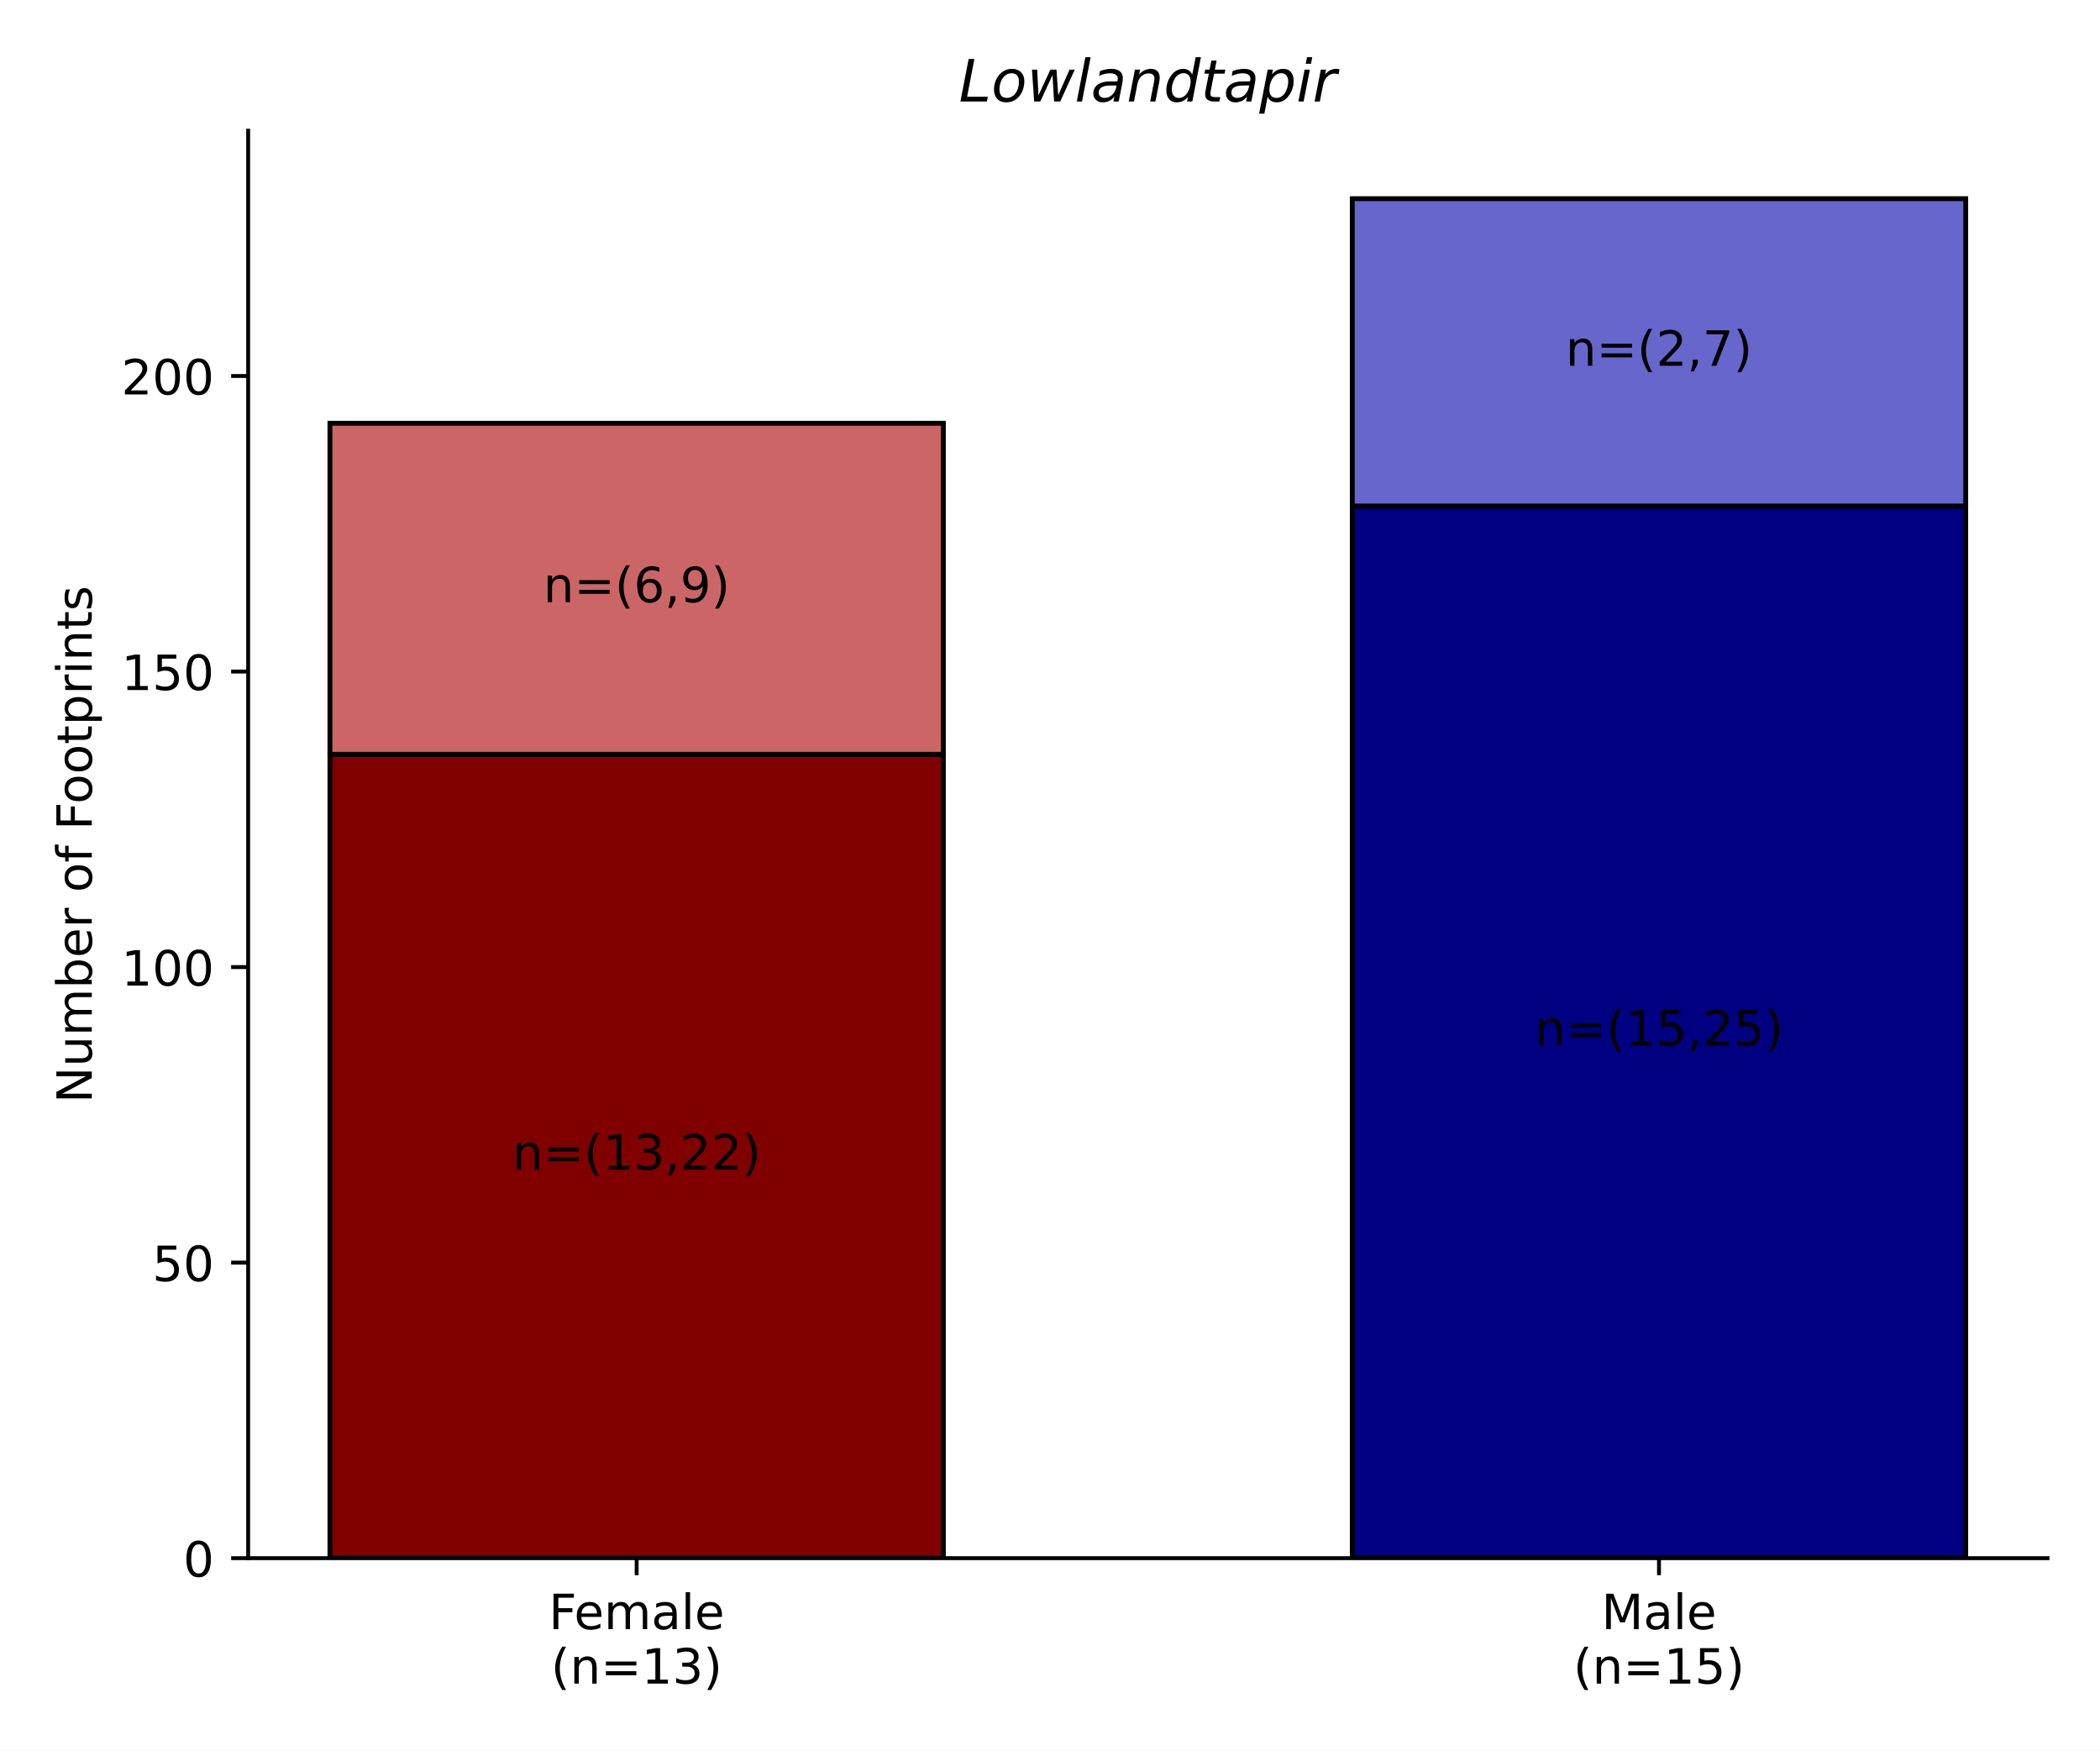
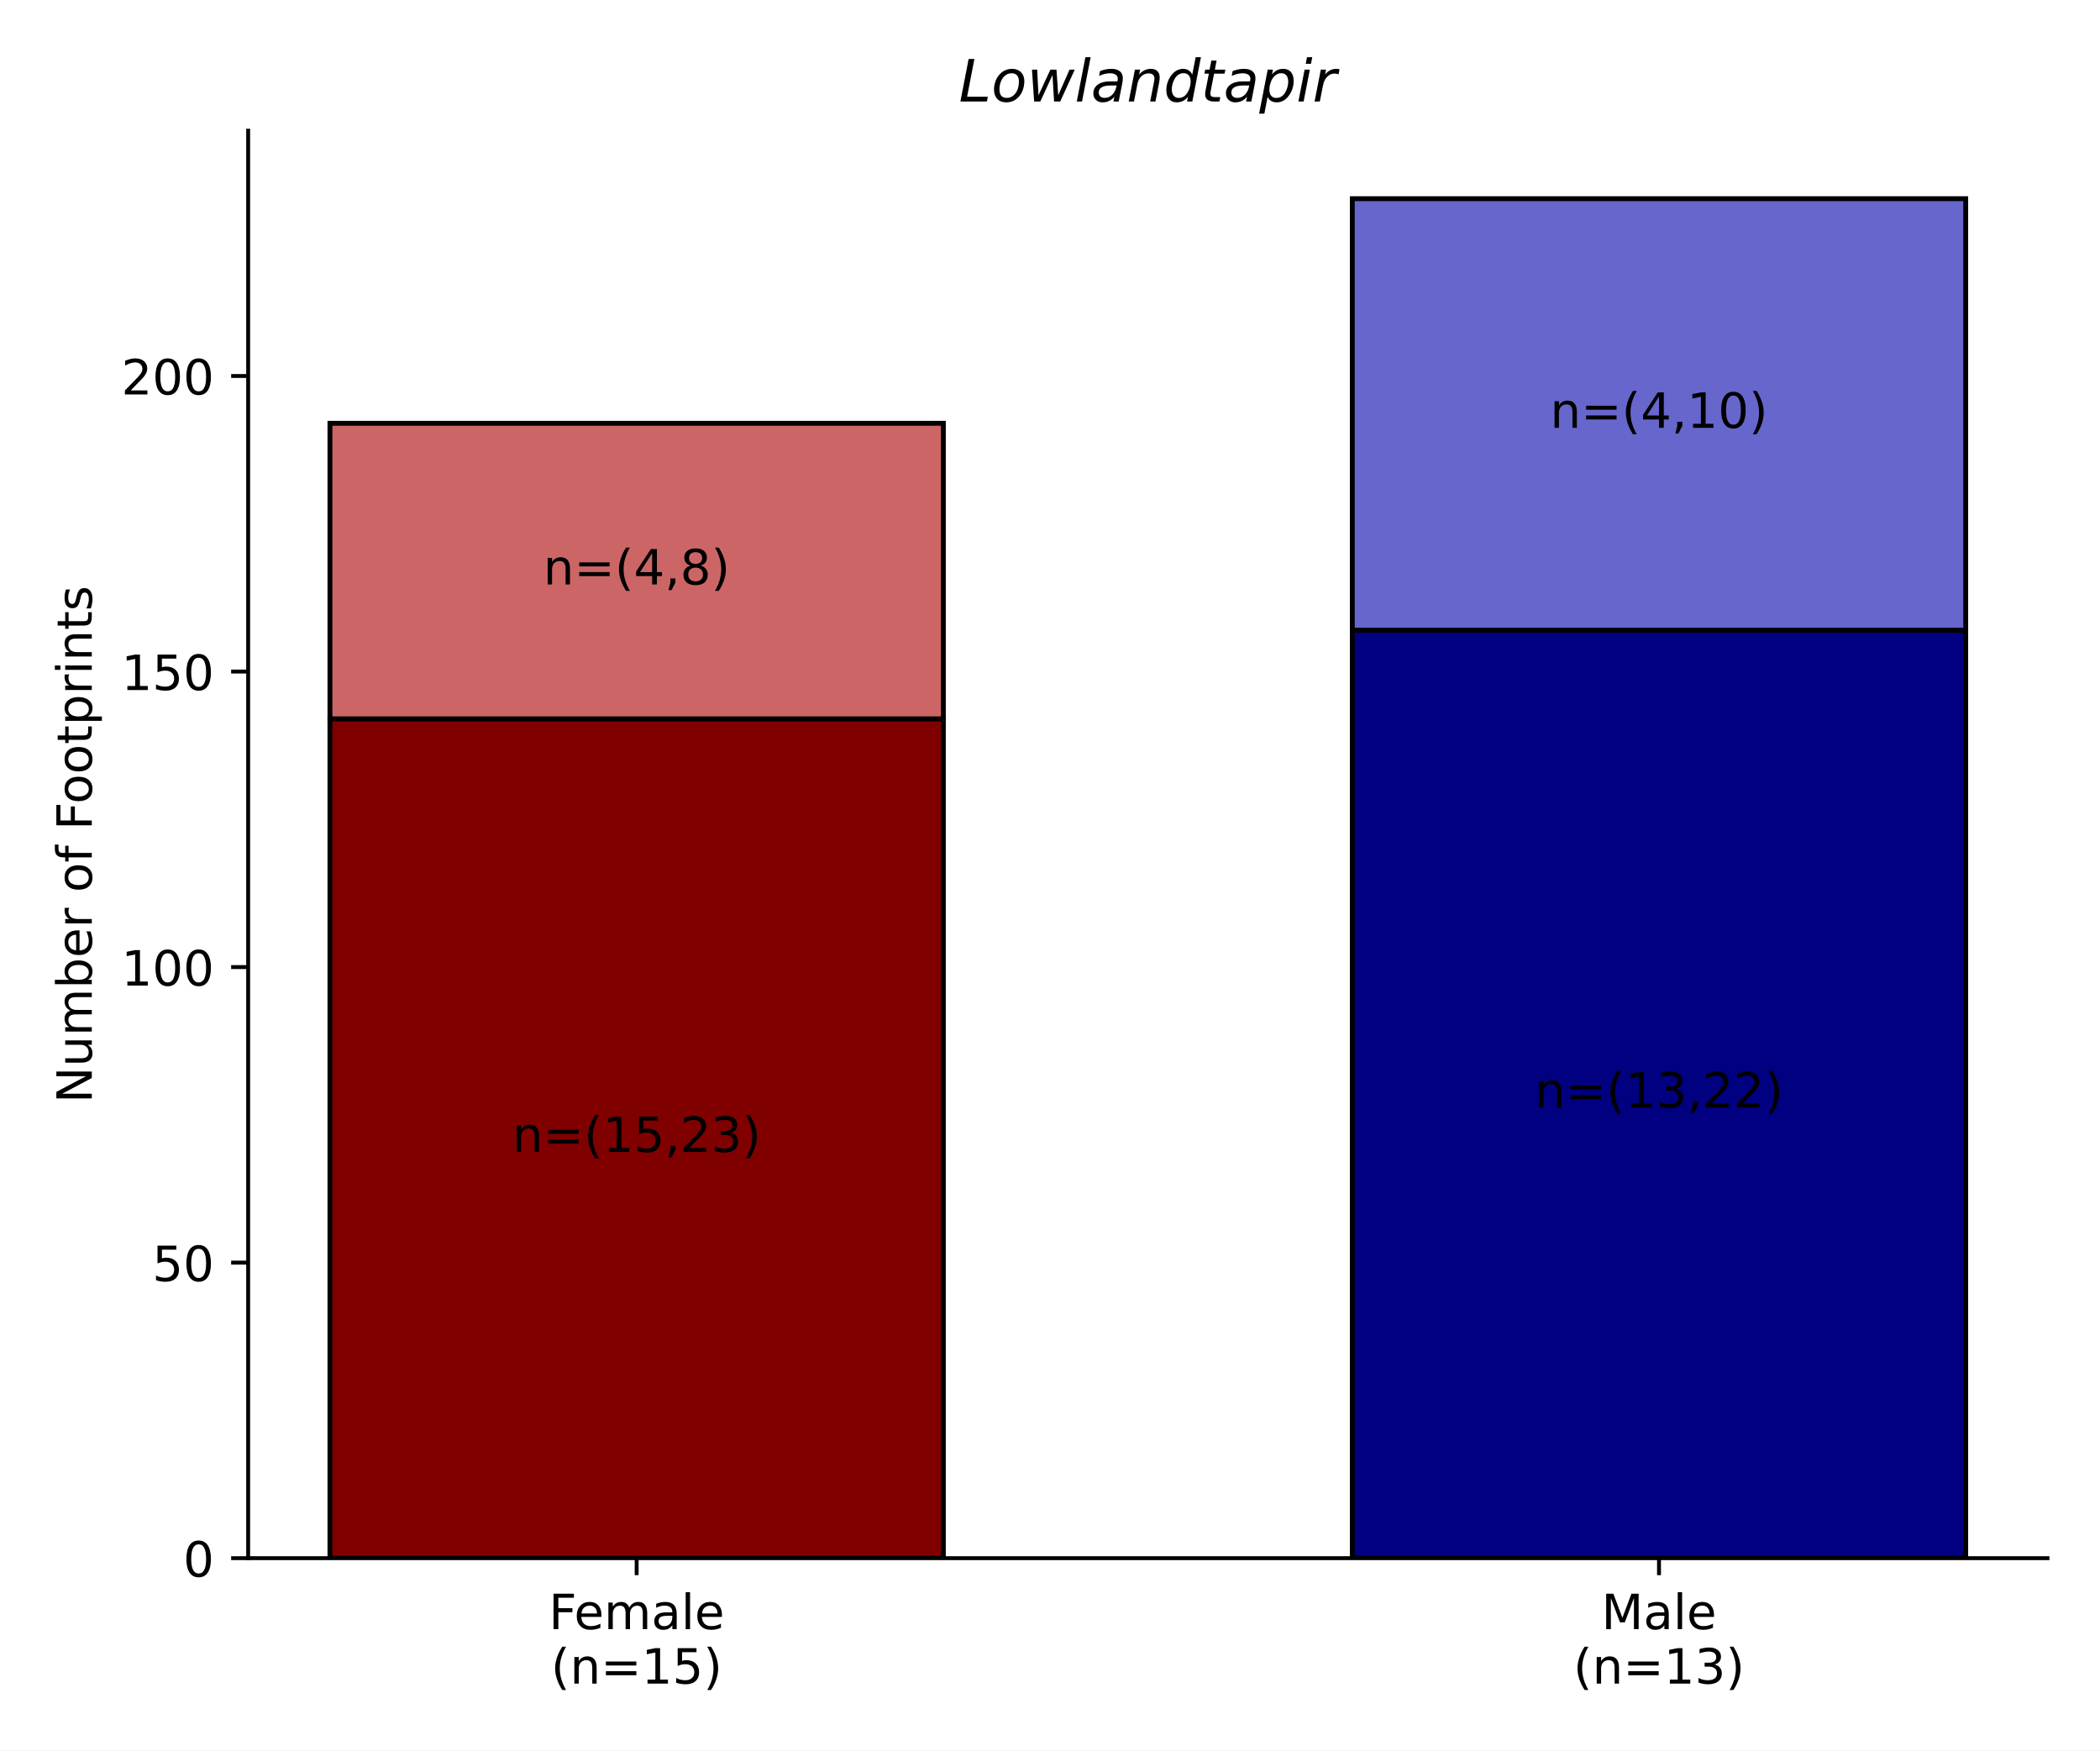
<svg xmlns="http://www.w3.org/2000/svg" xmlns:xlink="http://www.w3.org/1999/xlink" width="432pt" height="360pt" viewBox="0 0 432 360" version="1.1">
  <defs>
    <style type="text/css">*{stroke-linejoin: round; stroke-linecap: butt}</style>
  </defs>
  <g id="figure_1">
    <g id="patch_1">
      <path d="M 0 360  L 432 360  L 432 0  L 0 0  z " style="fill: #ffffff" />
    </g>
    <g id="axes_1">
      <g id="patch_2">
        <path d="M 51.05 320.456  L 421.2 320.456  L 421.2 26.88  L 51.05 26.88  z " style="fill: #ffffff" />
      </g>
      <g id="patch_3">
-         <path d="M 67.875 320.456  L 194.062 320.456  L 194.062 155.13  L 67.875 155.13  z " clip-path="url(#p9946b7889f)" style="fill: #800000; stroke: #000000; stroke-linejoin: miter" />
+         <path d="M 67.875 320.456  L 194.062 320.456  L 194.062 147.836  L 67.875 147.836  z " clip-path="url(#p4ac77cc4b6)" style="fill: #800000; stroke: #000000; stroke-linejoin: miter" />
      </g>
      <g id="patch_4">
-         <path d="M 278.188 320.456  L 404.375 320.456  L 404.375 104.073  L 278.188 104.073  z " clip-path="url(#p9946b7889f)" style="fill: #000080; stroke: #000000; stroke-linejoin: miter" />
+         <path d="M 278.188 320.456  L 404.375 320.456  L 404.375 129.601  L 278.188 129.601  z " clip-path="url(#p4ac77cc4b6)" style="fill: #000080; stroke: #000000; stroke-linejoin: miter" />
      </g>
      <g id="patch_5">
-         <path d="M 67.875 155.13  L 194.062 155.13  L 194.062 87.054  L 67.875 87.054  z " clip-path="url(#p9946b7889f)" style="fill: #cc6666; stroke: #000000; stroke-linejoin: miter" />
+         <path d="M 67.875 147.836  L 194.062 147.836  L 194.062 87.054  L 67.875 87.054  z " clip-path="url(#p4ac77cc4b6)" style="fill: #cc6666; stroke: #000000; stroke-linejoin: miter" />
      </g>
      <g id="patch_6">
-         <path d="M 278.188 104.073  L 404.375 104.073  L 404.375 40.86  L 278.188 40.86  z " clip-path="url(#p9946b7889f)" style="fill: #6666cc; stroke: #000000; stroke-linejoin: miter" />
+         <path d="M 278.188 129.601  L 404.375 129.601  L 404.375 40.86  L 278.188 40.86  z " clip-path="url(#p4ac77cc4b6)" style="fill: #6666cc; stroke: #000000; stroke-linejoin: miter" />
      </g>
      <g id="matplotlib.axis_1">
        <g id="xtick_1">
          <g id="line2d_1">
            <defs>
-               <path id="m7d0984d753" d="M 0 0  L 0 3.5  " style="stroke: #000000; stroke-width: 0.8" />
+               <path id="m8dc273daeb" d="M 0 0  L 0 3.5  " style="stroke: #000000; stroke-width: 0.8" />
            </defs>
            <g>
-               <use xlink:href="#m7d0984d753" x="130.969" y="320.456" style="stroke: #000000; stroke-width: 0.8" />
+               <use xlink:href="#m8dc273daeb" x="130.969" y="320.456" style="stroke: #000000; stroke-width: 0.8" />
            </g>
          </g>
          <g id="text_1">
            <g transform="translate(112.8914 335.0544) scale(0.1 -0.1)">
              <defs>
                <path id="DejaVuSans-46" d="M 628 4666  L 3309 4666  L 3309 4134  L 1259 4134  L 1259 2759  L 3109 2759  L 3109 2228  L 1259 2228  L 1259 0  L 628 0  L 628 4666  z " transform="scale(0.015625)" />
                <path id="DejaVuSans-65" d="M 3597 1894  L 3597 1613  L 953 1613  Q 991 1019 1311 708  Q 1631 397 2203 397  Q 2534 397 2845 478  Q 3156 559 3463 722  L 3463 178  Q 3153 47 2828 -22  Q 2503 -91 2169 -91  Q 1331 -91 842 396  Q 353 884 353 1716  Q 353 2575 817 3079  Q 1281 3584 2069 3584  Q 2775 3584 3186 3129  Q 3597 2675 3597 1894  z M 3022 2063  Q 3016 2534 2758 2815  Q 2500 3097 2075 3097  Q 1594 3097 1305 2825  Q 1016 2553 972 2059  L 3022 2063  z " transform="scale(0.015625)" />
                <path id="DejaVuSans-6d" d="M 3328 2828  Q 3544 3216 3844 3400  Q 4144 3584 4550 3584  Q 5097 3584 5394 3201  Q 5691 2819 5691 2113  L 5691 0  L 5113 0  L 5113 2094  Q 5113 2597 4934 2840  Q 4756 3084 4391 3084  Q 3944 3084 3684 2787  Q 3425 2491 3425 1978  L 3425 0  L 2847 0  L 2847 2094  Q 2847 2600 2669 2842  Q 2491 3084 2119 3084  Q 1678 3084 1418 2786  Q 1159 2488 1159 1978  L 1159 0  L 581 0  L 581 3500  L 1159 3500  L 1159 2956  Q 1356 3278 1631 3431  Q 1906 3584 2284 3584  Q 2666 3584 2933 3390  Q 3200 3197 3328 2828  z " transform="scale(0.015625)" />
                <path id="DejaVuSans-61" d="M 2194 1759  Q 1497 1759 1228 1600  Q 959 1441 959 1056  Q 959 750 1161 570  Q 1363 391 1709 391  Q 2188 391 2477 730  Q 2766 1069 2766 1631  L 2766 1759  L 2194 1759  z M 3341 1997  L 3341 0  L 2766 0  L 2766 531  Q 2569 213 2275 61  Q 1981 -91 1556 -91  Q 1019 -91 701 211  Q 384 513 384 1019  Q 384 1609 779 1909  Q 1175 2209 1959 2209  L 2766 2209  L 2766 2266  Q 2766 2663 2505 2880  Q 2244 3097 1772 3097  Q 1472 3097 1187 3025  Q 903 2953 641 2809  L 641 3341  Q 956 3463 1253 3523  Q 1550 3584 1831 3584  Q 2591 3584 2966 3190  Q 3341 2797 3341 1997  z " transform="scale(0.015625)" />
                <path id="DejaVuSans-6c" d="M 603 4863  L 1178 4863  L 1178 0  L 603 0  L 603 4863  z " transform="scale(0.015625)" />
              </defs>
              <use xlink:href="#DejaVuSans-46" />
              <use xlink:href="#DejaVuSans-65" transform="translate(52.01953 0)" />
              <use xlink:href="#DejaVuSans-6d" transform="translate(113.543 0)" />
              <use xlink:href="#DejaVuSans-61" transform="translate(210.9551 0)" />
              <use xlink:href="#DejaVuSans-6c" transform="translate(272.2344 0)" />
              <use xlink:href="#DejaVuSans-65" transform="translate(300.0176 0)" />
            </g>
            <g transform="translate(113.3461 346.2523) scale(0.1 -0.1)">
              <defs>
                <path id="DejaVuSans-28" d="M 1984 4856  Q 1566 4138 1362 3434  Q 1159 2731 1159 2009  Q 1159 1288 1364 580  Q 1569 -128 1984 -844  L 1484 -844  Q 1016 -109 783 600  Q 550 1309 550 2009  Q 550 2706 781 3412  Q 1013 4119 1484 4856  L 1984 4856  z " transform="scale(0.015625)" />
                <path id="DejaVuSans-6e" d="M 3513 2113  L 3513 0  L 2938 0  L 2938 2094  Q 2938 2591 2744 2837  Q 2550 3084 2163 3084  Q 1697 3084 1428 2787  Q 1159 2491 1159 1978  L 1159 0  L 581 0  L 581 3500  L 1159 3500  L 1159 2956  Q 1366 3272 1645 3428  Q 1925 3584 2291 3584  Q 2894 3584 3203 3211  Q 3513 2838 3513 2113  z " transform="scale(0.015625)" />
                <path id="DejaVuSans-3d" d="M 678 2906  L 4684 2906  L 4684 2381  L 678 2381  L 678 2906  z M 678 1631  L 4684 1631  L 4684 1100  L 678 1100  L 678 1631  z " transform="scale(0.015625)" />
                <path id="DejaVuSans-31" d="M 794 531  L 1825 531  L 1825 4091  L 703 3866  L 703 4441  L 1819 4666  L 2450 4666  L 2450 531  L 3481 531  L 3481 0  L 794 0  L 794 531  z " transform="scale(0.015625)" />
+                 <path id="DejaVuSans-35" d="M 691 4666  L 3169 4666  L 3169 4134  L 1269 4134  L 1269 2991  Q 1406 3038 1543 3061  Q 1681 3084 1819 3084  Q 2600 3084 3056 2656  Q 3513 2228 3513 1497  Q 3513 744 3044 326  Q 2575 -91 1722 -91  Q 1428 -91 1123 -41  Q 819 9 494 109  L 494 744  Q 775 591 1075 516  Q 1375 441 1709 441  Q 2250 441 2565 725  Q 2881 1009 2881 1497  Q 2881 1984 2565 2268  Q 2250 2553 1709 2553  Q 1456 2553 1204 2497  Q 953 2441 691 2322  L 691 4666  z " transform="scale(0.015625)" />
+                 <path id="DejaVuSans-29" d="M 513 4856  L 1013 4856  Q 1481 4119 1714 3412  Q 1947 2706 1947 2009  Q 1947 1309 1714 600  Q 1481 -109 1013 -844  L 513 -844  Q 928 -128 1133 580  Q 1338 1288 1338 2009  Q 1338 2731 1133 3434  Q 928 4138 513 4856  z " transform="scale(0.015625)" />
+               </defs>
+               <use xlink:href="#DejaVuSans-28" />
+               <use xlink:href="#DejaVuSans-6e" transform="translate(39.01367 0)" />
+               <use xlink:href="#DejaVuSans-3d" transform="translate(102.3926 0)" />
+               <use xlink:href="#DejaVuSans-31" transform="translate(186.1816 0)" />
+               <use xlink:href="#DejaVuSans-35" transform="translate(249.8047 0)" />
+               <use xlink:href="#DejaVuSans-29" transform="translate(313.4277 0)" />
+             </g>
+           </g>
+         </g>
+         <g id="xtick_2">
+           <g id="line2d_2">
+             <g>
+               <use xlink:href="#m8dc273daeb" x="341.281" y="320.456" style="stroke: #000000; stroke-width: 0.8" />
+             </g>
+           </g>
+           <g id="text_2">
+             <g transform="translate(329.4375 335.0544) scale(0.1 -0.1)">
+               <defs>
+                 <path id="DejaVuSans-4d" d="M 628 4666  L 1569 4666  L 2759 1491  L 3956 4666  L 4897 4666  L 4897 0  L 4281 0  L 4281 4097  L 3078 897  L 2444 897  L 1241 4097  L 1241 0  L 628 0  L 628 4666  z " transform="scale(0.015625)" />
+               </defs>
+               <use xlink:href="#DejaVuSans-4d" />
+               <use xlink:href="#DejaVuSans-61" transform="translate(86.2793 0)" />
+               <use xlink:href="#DejaVuSans-6c" transform="translate(147.5586 0)" />
+               <use xlink:href="#DejaVuSans-65" transform="translate(175.3418 0)" />
+             </g>
+             <g transform="translate(323.6586 346.2523) scale(0.1 -0.1)">
+               <defs>
                <path id="DejaVuSans-33" d="M 2597 2516  Q 3050 2419 3304 2112  Q 3559 1806 3559 1356  Q 3559 666 3084 287  Q 2609 -91 1734 -91  Q 1441 -91 1130 -33  Q 819 25 488 141  L 488 750  Q 750 597 1062 519  Q 1375 441 1716 441  Q 2309 441 2620 675  Q 2931 909 2931 1356  Q 2931 1769 2642 2001  Q 2353 2234 1838 2234  L 1294 2234  L 1294 2753  L 1863 2753  Q 2328 2753 2575 2939  Q 2822 3125 2822 3475  Q 2822 3834 2567 4026  Q 2313 4219 1838 4219  Q 1578 4219 1281 4162  Q 984 4106 628 3988  L 628 4550  Q 988 4650 1302 4700  Q 1616 4750 1894 4750  Q 2613 4750 3031 4423  Q 3450 4097 3450 3541  Q 3450 3153 3228 2886  Q 3006 2619 2597 2516  z " transform="scale(0.015625)" />
-                 <path id="DejaVuSans-29" d="M 513 4856  L 1013 4856  Q 1481 4119 1714 3412  Q 1947 2706 1947 2009  Q 1947 1309 1714 600  Q 1481 -109 1013 -844  L 513 -844  Q 928 -128 1133 580  Q 1338 1288 1338 2009  Q 1338 2731 1133 3434  Q 928 4138 513 4856  z " transform="scale(0.015625)" />
              </defs>
              <use xlink:href="#DejaVuSans-28" />
              <use xlink:href="#DejaVuSans-6e" transform="translate(39.01367 0)" />
              <use xlink:href="#DejaVuSans-3d" transform="translate(102.3926 0)" />
              <use xlink:href="#DejaVuSans-31" transform="translate(186.1816 0)" />
              <use xlink:href="#DejaVuSans-33" transform="translate(249.8047 0)" />
              <use xlink:href="#DejaVuSans-29" transform="translate(313.4277 0)" />
            </g>
          </g>
        </g>
-         <g id="xtick_2">
-           <g id="line2d_2">
-             <g>
-               <use xlink:href="#m7d0984d753" x="341.281" y="320.456" style="stroke: #000000; stroke-width: 0.8" />
-             </g>
-           </g>
-           <g id="text_2">
-             <g transform="translate(329.4375 335.0544) scale(0.1 -0.1)">
-               <defs>
-                 <path id="DejaVuSans-4d" d="M 628 4666  L 1569 4666  L 2759 1491  L 3956 4666  L 4897 4666  L 4897 0  L 4281 0  L 4281 4097  L 3078 897  L 2444 897  L 1241 4097  L 1241 0  L 628 0  L 628 4666  z " transform="scale(0.015625)" />
-               </defs>
-               <use xlink:href="#DejaVuSans-4d" />
-               <use xlink:href="#DejaVuSans-61" transform="translate(86.2793 0)" />
-               <use xlink:href="#DejaVuSans-6c" transform="translate(147.5586 0)" />
-               <use xlink:href="#DejaVuSans-65" transform="translate(175.3418 0)" />
-             </g>
-             <g transform="translate(323.6586 346.2523) scale(0.1 -0.1)">
-               <defs>
-                 <path id="DejaVuSans-35" d="M 691 4666  L 3169 4666  L 3169 4134  L 1269 4134  L 1269 2991  Q 1406 3038 1543 3061  Q 1681 3084 1819 3084  Q 2600 3084 3056 2656  Q 3513 2228 3513 1497  Q 3513 744 3044 326  Q 2575 -91 1722 -91  Q 1428 -91 1123 -41  Q 819 9 494 109  L 494 744  Q 775 591 1075 516  Q 1375 441 1709 441  Q 2250 441 2565 725  Q 2881 1009 2881 1497  Q 2881 1984 2565 2268  Q 2250 2553 1709 2553  Q 1456 2553 1204 2497  Q 953 2441 691 2322  L 691 4666  z " transform="scale(0.015625)" />
-               </defs>
-               <use xlink:href="#DejaVuSans-28" />
-               <use xlink:href="#DejaVuSans-6e" transform="translate(39.01367 0)" />
-               <use xlink:href="#DejaVuSans-3d" transform="translate(102.3926 0)" />
-               <use xlink:href="#DejaVuSans-31" transform="translate(186.1816 0)" />
-               <use xlink:href="#DejaVuSans-35" transform="translate(249.8047 0)" />
-               <use xlink:href="#DejaVuSans-29" transform="translate(313.4277 0)" />
-             </g>
-           </g>
-         </g>
      </g>
      <g id="matplotlib.axis_2">
        <g id="ytick_1">
          <g id="line2d_3">
            <defs>
-               <path id="m6eec1c8026" d="M 0 0  L -3.5 0  " style="stroke: #000000; stroke-width: 0.8" />
+               <path id="m20bba23bc9" d="M 0 0  L -3.5 0  " style="stroke: #000000; stroke-width: 0.8" />
            </defs>
            <g>
-               <use xlink:href="#m6eec1c8026" x="51.05" y="320.456" style="stroke: #000000; stroke-width: 0.8" />
+               <use xlink:href="#m20bba23bc9" x="51.05" y="320.456" style="stroke: #000000; stroke-width: 0.8" />
            </g>
          </g>
          <g id="text_3">
            <g transform="translate(37.6875 324.2552) scale(0.1 -0.1)">
              <defs>
                <path id="DejaVuSans-30" d="M 2034 4250  Q 1547 4250 1301 3770  Q 1056 3291 1056 2328  Q 1056 1369 1301 889  Q 1547 409 2034 409  Q 2525 409 2770 889  Q 3016 1369 3016 2328  Q 3016 3291 2770 3770  Q 2525 4250 2034 4250  z M 2034 4750  Q 2819 4750 3233 4129  Q 3647 3509 3647 2328  Q 3647 1150 3233 529  Q 2819 -91 2034 -91  Q 1250 -91 836 529  Q 422 1150 422 2328  Q 422 3509 836 4129  Q 1250 4750 2034 4750  z " transform="scale(0.015625)" />
              </defs>
              <use xlink:href="#DejaVuSans-30" />
            </g>
          </g>
        </g>
        <g id="ytick_2">
          <g id="line2d_4">
            <g>
-               <use xlink:href="#m6eec1c8026" x="51.05" y="259.674" style="stroke: #000000; stroke-width: 0.8" />
+               <use xlink:href="#m20bba23bc9" x="51.05" y="259.674" style="stroke: #000000; stroke-width: 0.8" />
            </g>
          </g>
          <g id="text_4">
            <g transform="translate(31.325 263.4734) scale(0.1 -0.1)">
              <use xlink:href="#DejaVuSans-35" />
              <use xlink:href="#DejaVuSans-30" transform="translate(63.62305 0)" />
            </g>
          </g>
        </g>
        <g id="ytick_3">
          <g id="line2d_5">
            <g>
-               <use xlink:href="#m6eec1c8026" x="51.05" y="198.892" style="stroke: #000000; stroke-width: 0.8" />
+               <use xlink:href="#m20bba23bc9" x="51.05" y="198.892" style="stroke: #000000; stroke-width: 0.8" />
            </g>
          </g>
          <g id="text_5">
            <g transform="translate(24.9625 202.6917) scale(0.1 -0.1)">
              <use xlink:href="#DejaVuSans-31" />
              <use xlink:href="#DejaVuSans-30" transform="translate(63.62305 0)" />
              <use xlink:href="#DejaVuSans-30" transform="translate(127.2461 0)" />
            </g>
          </g>
        </g>
        <g id="ytick_4">
          <g id="line2d_6">
            <g>
-               <use xlink:href="#m6eec1c8026" x="51.05" y="138.111" style="stroke: #000000; stroke-width: 0.8" />
+               <use xlink:href="#m20bba23bc9" x="51.05" y="138.111" style="stroke: #000000; stroke-width: 0.8" />
            </g>
          </g>
          <g id="text_6">
            <g transform="translate(24.9625 141.9099) scale(0.1 -0.1)">
              <use xlink:href="#DejaVuSans-31" />
              <use xlink:href="#DejaVuSans-35" transform="translate(63.62305 0)" />
              <use xlink:href="#DejaVuSans-30" transform="translate(127.2461 0)" />
            </g>
          </g>
        </g>
        <g id="ytick_5">
          <g id="line2d_7">
            <g>
-               <use xlink:href="#m6eec1c8026" x="51.05" y="77.329" style="stroke: #000000; stroke-width: 0.8" />
+               <use xlink:href="#m20bba23bc9" x="51.05" y="77.329" style="stroke: #000000; stroke-width: 0.8" />
            </g>
          </g>
          <g id="text_7">
            <g transform="translate(24.9625 81.1281) scale(0.1 -0.1)">
              <defs>
                <path id="DejaVuSans-32" d="M 1228 531  L 3431 531  L 3431 0  L 469 0  L 469 531  Q 828 903 1448 1529  Q 2069 2156 2228 2338  Q 2531 2678 2651 2914  Q 2772 3150 2772 3378  Q 2772 3750 2511 3984  Q 2250 4219 1831 4219  Q 1534 4219 1204 4116  Q 875 4013 500 3803  L 500 4441  Q 881 4594 1212 4672  Q 1544 4750 1819 4750  Q 2544 4750 2975 4387  Q 3406 4025 3406 3419  Q 3406 3131 3298 2873  Q 3191 2616 2906 2266  Q 2828 2175 2409 1742  Q 1991 1309 1228 531  z " transform="scale(0.015625)" />
              </defs>
              <use xlink:href="#DejaVuSans-32" />
              <use xlink:href="#DejaVuSans-30" transform="translate(63.62305 0)" />
              <use xlink:href="#DejaVuSans-30" transform="translate(127.2461 0)" />
            </g>
          </g>
        </g>
        <g id="text_8">
          <g transform="translate(18.88281 226.8774) rotate(-90) scale(0.1 -0.1)">
            <defs>
              <path id="DejaVuSans-4e" d="M 628 4666  L 1478 4666  L 3547 763  L 3547 4666  L 4159 4666  L 4159 0  L 3309 0  L 1241 3903  L 1241 0  L 628 0  L 628 4666  z " transform="scale(0.015625)" />
              <path id="DejaVuSans-75" d="M 544 1381  L 544 3500  L 1119 3500  L 1119 1403  Q 1119 906 1312 657  Q 1506 409 1894 409  Q 2359 409 2629 706  Q 2900 1003 2900 1516  L 2900 3500  L 3475 3500  L 3475 0  L 2900 0  L 2900 538  Q 2691 219 2414 64  Q 2138 -91 1772 -91  Q 1169 -91 856 284  Q 544 659 544 1381  z M 1991 3584  L 1991 3584  z " transform="scale(0.015625)" />
              <path id="DejaVuSans-62" d="M 3116 1747  Q 3116 2381 2855 2742  Q 2594 3103 2138 3103  Q 1681 3103 1420 2742  Q 1159 2381 1159 1747  Q 1159 1113 1420 752  Q 1681 391 2138 391  Q 2594 391 2855 752  Q 3116 1113 3116 1747  z M 1159 2969  Q 1341 3281 1617 3432  Q 1894 3584 2278 3584  Q 2916 3584 3314 3078  Q 3713 2572 3713 1747  Q 3713 922 3314 415  Q 2916 -91 2278 -91  Q 1894 -91 1617 61  Q 1341 213 1159 525  L 1159 0  L 581 0  L 581 4863  L 1159 4863  L 1159 2969  z " transform="scale(0.015625)" />
              <path id="DejaVuSans-72" d="M 2631 2963  Q 2534 3019 2420 3045  Q 2306 3072 2169 3072  Q 1681 3072 1420 2755  Q 1159 2438 1159 1844  L 1159 0  L 581 0  L 581 3500  L 1159 3500  L 1159 2956  Q 1341 3275 1631 3429  Q 1922 3584 2338 3584  Q 2397 3584 2469 3576  Q 2541 3569 2628 3553  L 2631 2963  z " transform="scale(0.015625)" />
              <path id="DejaVuSans-20" transform="scale(0.015625)" />
              <path id="DejaVuSans-6f" d="M 1959 3097  Q 1497 3097 1228 2736  Q 959 2375 959 1747  Q 959 1119 1226 758  Q 1494 397 1959 397  Q 2419 397 2687 759  Q 2956 1122 2956 1747  Q 2956 2369 2687 2733  Q 2419 3097 1959 3097  z M 1959 3584  Q 2709 3584 3137 3096  Q 3566 2609 3566 1747  Q 3566 888 3137 398  Q 2709 -91 1959 -91  Q 1206 -91 779 398  Q 353 888 353 1747  Q 353 2609 779 3096  Q 1206 3584 1959 3584  z " transform="scale(0.015625)" />
              <path id="DejaVuSans-66" d="M 2375 4863  L 2375 4384  L 1825 4384  Q 1516 4384 1395 4259  Q 1275 4134 1275 3809  L 1275 3500  L 2222 3500  L 2222 3053  L 1275 3053  L 1275 0  L 697 0  L 697 3053  L 147 3053  L 147 3500  L 697 3500  L 697 3744  Q 697 4328 969 4595  Q 1241 4863 1831 4863  L 2375 4863  z " transform="scale(0.015625)" />
              <path id="DejaVuSans-74" d="M 1172 4494  L 1172 3500  L 2356 3500  L 2356 3053  L 1172 3053  L 1172 1153  Q 1172 725 1289 603  Q 1406 481 1766 481  L 2356 481  L 2356 0  L 1766 0  Q 1100 0 847 248  Q 594 497 594 1153  L 594 3053  L 172 3053  L 172 3500  L 594 3500  L 594 4494  L 1172 4494  z " transform="scale(0.015625)" />
              <path id="DejaVuSans-70" d="M 1159 525  L 1159 -1331  L 581 -1331  L 581 3500  L 1159 3500  L 1159 2969  Q 1341 3281 1617 3432  Q 1894 3584 2278 3584  Q 2916 3584 3314 3078  Q 3713 2572 3713 1747  Q 3713 922 3314 415  Q 2916 -91 2278 -91  Q 1894 -91 1617 61  Q 1341 213 1159 525  z M 3116 1747  Q 3116 2381 2855 2742  Q 2594 3103 2138 3103  Q 1681 3103 1420 2742  Q 1159 2381 1159 1747  Q 1159 1113 1420 752  Q 1681 391 2138 391  Q 2594 391 2855 752  Q 3116 1113 3116 1747  z " transform="scale(0.015625)" />
              <path id="DejaVuSans-69" d="M 603 3500  L 1178 3500  L 1178 0  L 603 0  L 603 3500  z M 603 4863  L 1178 4863  L 1178 4134  L 603 4134  L 603 4863  z " transform="scale(0.015625)" />
              <path id="DejaVuSans-73" d="M 2834 3397  L 2834 2853  Q 2591 2978 2328 3040  Q 2066 3103 1784 3103  Q 1356 3103 1142 2972  Q 928 2841 928 2578  Q 928 2378 1081 2264  Q 1234 2150 1697 2047  L 1894 2003  Q 2506 1872 2764 1633  Q 3022 1394 3022 966  Q 3022 478 2636 193  Q 2250 -91 1575 -91  Q 1294 -91 989 -36  Q 684 19 347 128  L 347 722  Q 666 556 975 473  Q 1284 391 1588 391  Q 1994 391 2212 530  Q 2431 669 2431 922  Q 2431 1156 2273 1281  Q 2116 1406 1581 1522  L 1381 1569  Q 847 1681 609 1914  Q 372 2147 372 2553  Q 372 3047 722 3315  Q 1072 3584 1716 3584  Q 2034 3584 2315 3537  Q 2597 3491 2834 3397  z " transform="scale(0.015625)" />
            </defs>
            <use xlink:href="#DejaVuSans-4e" />
            <use xlink:href="#DejaVuSans-75" transform="translate(74.80469 0)" />
            <use xlink:href="#DejaVuSans-6d" transform="translate(138.1836 0)" />
            <use xlink:href="#DejaVuSans-62" transform="translate(235.5957 0)" />
            <use xlink:href="#DejaVuSans-65" transform="translate(299.0723 0)" />
            <use xlink:href="#DejaVuSans-72" transform="translate(360.5957 0)" />
            <use xlink:href="#DejaVuSans-20" transform="translate(401.709 0)" />
            <use xlink:href="#DejaVuSans-6f" transform="translate(433.4961 0)" />
            <use xlink:href="#DejaVuSans-66" transform="translate(494.6777 0)" />
            <use xlink:href="#DejaVuSans-20" transform="translate(529.8828 0)" />
            <use xlink:href="#DejaVuSans-46" transform="translate(561.6699 0)" />
            <use xlink:href="#DejaVuSans-6f" transform="translate(615.5645 0)" />
            <use xlink:href="#DejaVuSans-6f" transform="translate(676.7461 0)" />
            <use xlink:href="#DejaVuSans-74" transform="translate(737.9277 0)" />
            <use xlink:href="#DejaVuSans-70" transform="translate(777.1367 0)" />
            <use xlink:href="#DejaVuSans-72" transform="translate(840.6133 0)" />
            <use xlink:href="#DejaVuSans-69" transform="translate(881.7266 0)" />
            <use xlink:href="#DejaVuSans-6e" transform="translate(909.5098 0)" />
            <use xlink:href="#DejaVuSans-74" transform="translate(972.8887 0)" />
            <use xlink:href="#DejaVuSans-73" transform="translate(1012.098 0)" />
          </g>
        </g>
      </g>
      <g id="patch_7">
        <path d="M 51.05 320.456  L 51.05 26.88  " style="fill: none; stroke: #000000; stroke-width: 0.8; stroke-linejoin: miter; stroke-linecap: square" />
      </g>
      <g id="patch_8">
        <path d="M 51.05 320.456  L 421.2 320.456  " style="fill: none; stroke: #000000; stroke-width: 0.8; stroke-linejoin: miter; stroke-linecap: square" />
      </g>
      <g id="text_9">
-         <g transform="translate(105.3945 240.5522) scale(0.1 -0.1)">
+         <g transform="translate(105.3945 236.9052) scale(0.1 -0.1)">
          <defs>
            <path id="DejaVuSans-2c" d="M 750 794  L 1409 794  L 1409 256  L 897 -744  L 494 -744  L 750 256  L 750 794  z " transform="scale(0.015625)" />
          </defs>
+           <use xlink:href="#DejaVuSans-6e" />
+           <use xlink:href="#DejaVuSans-3d" transform="translate(63.37891 0)" />
+           <use xlink:href="#DejaVuSans-28" transform="translate(147.168 0)" />
+           <use xlink:href="#DejaVuSans-31" transform="translate(186.1816 0)" />
+           <use xlink:href="#DejaVuSans-35" transform="translate(249.8047 0)" />
+           <use xlink:href="#DejaVuSans-2c" transform="translate(313.4277 0)" />
+           <use xlink:href="#DejaVuSans-32" transform="translate(345.2148 0)" />
+           <use xlink:href="#DejaVuSans-33" transform="translate(408.8379 0)" />
+           <use xlink:href="#DejaVuSans-29" transform="translate(472.4609 0)" />
+         </g>
+       </g>
+       <g id="text_10">
+         <g transform="translate(315.707 227.788) scale(0.1 -0.1)">
          <use xlink:href="#DejaVuSans-6e" />
          <use xlink:href="#DejaVuSans-3d" transform="translate(63.37891 0)" />
          <use xlink:href="#DejaVuSans-28" transform="translate(147.168 0)" />
          <use xlink:href="#DejaVuSans-31" transform="translate(186.1816 0)" />
          <use xlink:href="#DejaVuSans-33" transform="translate(249.8047 0)" />
          <use xlink:href="#DejaVuSans-2c" transform="translate(313.4277 0)" />
          <use xlink:href="#DejaVuSans-32" transform="translate(345.2148 0)" />
          <use xlink:href="#DejaVuSans-32" transform="translate(408.8379 0)" />
          <use xlink:href="#DejaVuSans-29" transform="translate(472.4609 0)" />
        </g>
      </g>
-       <g id="text_10">
-         <g transform="translate(315.707 215.0238) scale(0.1 -0.1)">
-           <use xlink:href="#DejaVuSans-6e" />
-           <use xlink:href="#DejaVuSans-3d" transform="translate(63.37891 0)" />
-           <use xlink:href="#DejaVuSans-28" transform="translate(147.168 0)" />
-           <use xlink:href="#DejaVuSans-31" transform="translate(186.1816 0)" />
-           <use xlink:href="#DejaVuSans-35" transform="translate(249.8047 0)" />
-           <use xlink:href="#DejaVuSans-2c" transform="translate(313.4277 0)" />
-           <use xlink:href="#DejaVuSans-32" transform="translate(345.2148 0)" />
-           <use xlink:href="#DejaVuSans-35" transform="translate(408.8379 0)" />
-           <use xlink:href="#DejaVuSans-29" transform="translate(472.4609 0)" />
-         </g>
-       </g>
      <g id="text_11">
-         <g transform="translate(111.757 123.8511) scale(0.1 -0.1)">
+         <g transform="translate(111.757 120.2042) scale(0.1 -0.1)">
          <defs>
-             <path id="DejaVuSans-36" d="M 2113 2584  Q 1688 2584 1439 2293  Q 1191 2003 1191 1497  Q 1191 994 1439 701  Q 1688 409 2113 409  Q 2538 409 2786 701  Q 3034 994 3034 1497  Q 3034 2003 2786 2293  Q 2538 2584 2113 2584  z M 3366 4563  L 3366 3988  Q 3128 4100 2886 4159  Q 2644 4219 2406 4219  Q 1781 4219 1451 3797  Q 1122 3375 1075 2522  Q 1259 2794 1537 2939  Q 1816 3084 2150 3084  Q 2853 3084 3261 2657  Q 3669 2231 3669 1497  Q 3669 778 3244 343  Q 2819 -91 2113 -91  Q 1303 -91 875 529  Q 447 1150 447 2328  Q 447 3434 972 4092  Q 1497 4750 2381 4750  Q 2619 4750 2861 4703  Q 3103 4656 3366 4563  z " transform="scale(0.015625)" />
-             <path id="DejaVuSans-39" d="M 703 97  L 703 672  Q 941 559 1184 500  Q 1428 441 1663 441  Q 2288 441 2617 861  Q 2947 1281 2994 2138  Q 2813 1869 2534 1725  Q 2256 1581 1919 1581  Q 1219 1581 811 2004  Q 403 2428 403 3163  Q 403 3881 828 4315  Q 1253 4750 1959 4750  Q 2769 4750 3195 4129  Q 3622 3509 3622 2328  Q 3622 1225 3098 567  Q 2575 -91 1691 -91  Q 1453 -91 1209 -44  Q 966 3 703 97  z M 1959 2075  Q 2384 2075 2632 2365  Q 2881 2656 2881 3163  Q 2881 3666 2632 3958  Q 2384 4250 1959 4250  Q 1534 4250 1286 3958  Q 1038 3666 1038 3163  Q 1038 2656 1286 2365  Q 1534 2075 1959 2075  z " transform="scale(0.015625)" />
+             <path id="DejaVuSans-34" d="M 2419 4116  L 825 1625  L 2419 1625  L 2419 4116  z M 2253 4666  L 3047 4666  L 3047 1625  L 3713 1625  L 3713 1100  L 3047 1100  L 3047 0  L 2419 0  L 2419 1100  L 313 1100  L 313 1709  L 2253 4666  z " transform="scale(0.015625)" />
+             <path id="DejaVuSans-38" d="M 2034 2216  Q 1584 2216 1326 1975  Q 1069 1734 1069 1313  Q 1069 891 1326 650  Q 1584 409 2034 409  Q 2484 409 2743 651  Q 3003 894 3003 1313  Q 3003 1734 2745 1975  Q 2488 2216 2034 2216  z M 1403 2484  Q 997 2584 770 2862  Q 544 3141 544 3541  Q 544 4100 942 4425  Q 1341 4750 2034 4750  Q 2731 4750 3128 4425  Q 3525 4100 3525 3541  Q 3525 3141 3298 2862  Q 3072 2584 2669 2484  Q 3125 2378 3379 2068  Q 3634 1759 3634 1313  Q 3634 634 3220 271  Q 2806 -91 2034 -91  Q 1263 -91 848 271  Q 434 634 434 1313  Q 434 1759 690 2068  Q 947 2378 1403 2484  z M 1172 3481  Q 1172 3119 1398 2916  Q 1625 2713 2034 2713  Q 2441 2713 2670 2916  Q 2900 3119 2900 3481  Q 2900 3844 2670 4047  Q 2441 4250 2034 4250  Q 1625 4250 1398 4047  Q 1172 3844 1172 3481  z " transform="scale(0.015625)" />
          </defs>
          <use xlink:href="#DejaVuSans-6e" />
          <use xlink:href="#DejaVuSans-3d" transform="translate(63.37891 0)" />
          <use xlink:href="#DejaVuSans-28" transform="translate(147.168 0)" />
-           <use xlink:href="#DejaVuSans-36" transform="translate(186.1816 0)" />
+           <use xlink:href="#DejaVuSans-34" transform="translate(186.1816 0)" />
          <use xlink:href="#DejaVuSans-2c" transform="translate(249.8047 0)" />
-           <use xlink:href="#DejaVuSans-39" transform="translate(281.5918 0)" />
+           <use xlink:href="#DejaVuSans-38" transform="translate(281.5918 0)" />
          <use xlink:href="#DejaVuSans-29" transform="translate(345.2148 0)" />
        </g>
      </g>
      <g id="text_12">
-         <g transform="translate(322.0695 75.22571) scale(0.1 -0.1)">
-           <defs>
-             <path id="DejaVuSans-37" d="M 525 4666  L 3525 4666  L 3525 4397  L 1831 0  L 1172 0  L 2766 4134  L 525 4134  L 525 4666  z " transform="scale(0.015625)" />
-           </defs>
+         <g transform="translate(318.8883 87.98988) scale(0.1 -0.1)">
          <use xlink:href="#DejaVuSans-6e" />
          <use xlink:href="#DejaVuSans-3d" transform="translate(63.37891 0)" />
          <use xlink:href="#DejaVuSans-28" transform="translate(147.168 0)" />
-           <use xlink:href="#DejaVuSans-32" transform="translate(186.1816 0)" />
+           <use xlink:href="#DejaVuSans-34" transform="translate(186.1816 0)" />
          <use xlink:href="#DejaVuSans-2c" transform="translate(249.8047 0)" />
-           <use xlink:href="#DejaVuSans-37" transform="translate(281.5918 0)" />
-           <use xlink:href="#DejaVuSans-29" transform="translate(345.2148 0)" />
+           <use xlink:href="#DejaVuSans-31" transform="translate(281.5918 0)" />
+           <use xlink:href="#DejaVuSans-30" transform="translate(345.2148 0)" />
+           <use xlink:href="#DejaVuSans-29" transform="translate(408.8379 0)" />
        </g>
      </g>
      <g id="text_13">
        <g transform="translate(197.245 20.88) scale(0.12 -0.12)">
          <defs>
            <path id="DejaVuSans-Oblique-4c" d="M 1075 4666  L 1709 4666  L 909 525  L 3181 525  L 3078 0  L 172 0  L 1075 4666  z " transform="scale(0.015625)" />
            <path id="DejaVuSans-Oblique-6f" d="M 1625 -91  Q 1009 -91 651 289  Q 294 669 294 1325  Q 294 1706 417 2101  Q 541 2497 738 2766  Q 1047 3184 1428 3384  Q 1809 3584 2291 3584  Q 2888 3584 3255 3212  Q 3622 2841 3622 2241  Q 3622 1825 3500 1412  Q 3378 1000 3181 728  Q 2875 309 2494 109  Q 2113 -91 1625 -91  z M 891 1344  Q 891 869 1089 633  Q 1288 397 1691 397  Q 2269 397 2648 901  Q 3028 1406 3028 2181  Q 3028 2634 2825 2865  Q 2622 3097 2228 3097  Q 1903 3097 1650 2945  Q 1397 2794 1197 2484  Q 1050 2253 970 1956  Q 891 1659 891 1344  z " transform="scale(0.015625)" />
            <path id="DejaVuSans-Oblique-77" d="M 544 3500  L 1113 3500  L 1259 684  L 2566 3500  L 3231 3500  L 3425 684  L 4666 3500  L 5241 3500  L 3641 0  L 2969 0  L 2797 2900  L 1459 0  L 781 0  L 544 3500  z " transform="scale(0.015625)" />
            <path id="DejaVuSans-Oblique-6c" d="M 1172 4863  L 1747 4863  L 800 0  L 225 0  L 1172 4863  z " transform="scale(0.015625)" />
            <path id="DejaVuSans-Oblique-61" d="M 3438 1997  L 3047 0  L 2472 0  L 2578 531  Q 2325 219 2001 64  Q 1678 -91 1281 -91  Q 834 -91 548 182  Q 263 456 263 884  Q 263 1497 752 1853  Q 1241 2209 2100 2209  L 2900 2209  L 2931 2363  Q 2938 2388 2941 2417  Q 2944 2447 2944 2509  Q 2944 2788 2717 2942  Q 2491 3097 2081 3097  Q 1800 3097 1504 3025  Q 1209 2953 897 2809  L 997 3341  Q 1322 3463 1633 3523  Q 1944 3584 2234 3584  Q 2853 3584 3176 3315  Q 3500 3047 3500 2534  Q 3500 2431 3484 2292  Q 3469 2153 3438 1997  z M 2816 1759  L 2241 1759  Q 1534 1759 1195 1570  Q 856 1381 856 984  Q 856 709 1029 553  Q 1203 397 1509 397  Q 1978 397 2328 733  Q 2678 1069 2791 1631  L 2816 1759  z " transform="scale(0.015625)" />
            <path id="DejaVuSans-Oblique-6e" d="M 3566 2113  L 3156 0  L 2578 0  L 2988 2091  Q 3016 2238 3031 2350  Q 3047 2463 3047 2528  Q 3047 2791 2881 2937  Q 2716 3084 2419 3084  Q 1956 3084 1622 2776  Q 1288 2469 1184 1941  L 800 0  L 225 0  L 903 3500  L 1478 3500  L 1363 2950  Q 1603 3253 1940 3418  Q 2278 3584 2650 3584  Q 3113 3584 3367 3334  Q 3622 3084 3622 2631  Q 3622 2519 3608 2391  Q 3594 2263 3566 2113  z " transform="scale(0.015625)" />
            <path id="DejaVuSans-Oblique-64" d="M 2675 525  Q 2444 222 2128 65  Q 1813 -91 1428 -91  Q 903 -91 598 267  Q 294 625 294 1247  Q 294 1766 478 2236  Q 663 2706 1013 3078  Q 1244 3325 1534 3454  Q 1825 3584 2144 3584  Q 2481 3584 2739 3421  Q 2997 3259 3138 2956  L 3513 4863  L 4091 4863  L 3144 0  L 2566 0  L 2675 525  z M 891 1350  Q 891 897 1095 644  Q 1300 391 1663 391  Q 1931 391 2161 520  Q 2391 650 2566 903  Q 2750 1166 2856 1509  Q 2963 1853 2963 2188  Q 2963 2622 2758 2865  Q 2553 3109 2194 3109  Q 1922 3109 1687 2981  Q 1453 2853 1288 2613  Q 1106 2353 998 2009  Q 891 1666 891 1350  z " transform="scale(0.015625)" />
            <path id="DejaVuSans-Oblique-74" d="M 2706 3500  L 2619 3053  L 1472 3053  L 1100 1153  Q 1081 1047 1072 975  Q 1063 903 1063 863  Q 1063 663 1183 572  Q 1303 481 1569 481  L 2150 481  L 2053 0  L 1503 0  Q 991 0 739 200  Q 488 400 488 806  Q 488 878 497 964  Q 506 1050 525 1153  L 897 3053  L 409 3053  L 500 3500  L 978 3500  L 1172 4494  L 1747 4494  L 1556 3500  L 2706 3500  z " transform="scale(0.015625)" />
            <path id="DejaVuSans-Oblique-70" d="M 3175 2156  Q 3175 2616 2975 2859  Q 2775 3103 2400 3103  Q 2144 3103 1911 2972  Q 1678 2841 1497 2591  Q 1319 2344 1212 1994  Q 1106 1644 1106 1300  Q 1106 863 1306 627  Q 1506 391 1875 391  Q 2147 391 2380 519  Q 2613 647 2778 891  Q 2956 1147 3065 1494  Q 3175 1841 3175 2156  z M 1394 2969  Q 1625 3272 1939 3428  Q 2253 3584 2638 3584  Q 3175 3584 3472 3232  Q 3769 2881 3769 2247  Q 3769 1728 3584 1258  Q 3400 788 3053 416  Q 2822 169 2531 39  Q 2241 -91 1919 -91  Q 1547 -91 1294 64  Q 1041 219 916 525  L 556 -1331  L -19 -1331  L 922 3500  L 1497 3500  L 1394 2969  z " transform="scale(0.015625)" />
            <path id="DejaVuSans-Oblique-69" d="M 1172 4863  L 1747 4863  L 1606 4134  L 1031 4134  L 1172 4863  z M 909 3500  L 1484 3500  L 800 0  L 225 0  L 909 3500  z " transform="scale(0.015625)" />
            <path id="DejaVuSans-Oblique-72" d="M 2853 2969  Q 2766 3016 2653 3041  Q 2541 3066 2413 3066  Q 1953 3066 1609 2717  Q 1266 2369 1153 1784  L 800 0  L 225 0  L 909 3500  L 1484 3500  L 1375 2956  Q 1603 3259 1920 3421  Q 2238 3584 2597 3584  Q 2691 3584 2781 3573  Q 2872 3563 2963 3538  L 2853 2969  z " transform="scale(0.015625)" />
          </defs>
          <use xlink:href="#DejaVuSans-Oblique-4c" transform="translate(0 0.015625)" />
          <use xlink:href="#DejaVuSans-Oblique-6f" transform="translate(55.71289 0.015625)" />
          <use xlink:href="#DejaVuSans-Oblique-77" transform="translate(116.8945 0.015625)" />
          <use xlink:href="#DejaVuSans-Oblique-6c" transform="translate(198.6816 0.015625)" />
          <use xlink:href="#DejaVuSans-Oblique-61" transform="translate(226.4648 0.015625)" />
          <use xlink:href="#DejaVuSans-Oblique-6e" transform="translate(287.7441 0.015625)" />
          <use xlink:href="#DejaVuSans-Oblique-64" transform="translate(351.123 0.015625)" />
          <use xlink:href="#DejaVuSans-Oblique-74" transform="translate(414.5996 0.015625)" />
          <use xlink:href="#DejaVuSans-Oblique-61" transform="translate(453.8086 0.015625)" />
          <use xlink:href="#DejaVuSans-Oblique-70" transform="translate(515.0879 0.015625)" />
          <use xlink:href="#DejaVuSans-Oblique-69" transform="translate(578.5645 0.015625)" />
          <use xlink:href="#DejaVuSans-Oblique-72" transform="translate(606.3477 0.015625)" />
        </g>
      </g>
    </g>
  </g>
  <defs>
-     <clipPath id="p9946b7889f">
+     <clipPath id="p4ac77cc4b6">
      <rect x="51.05" y="26.88" width="370.15" height="293.576" />
    </clipPath>
  </defs>
</svg>
